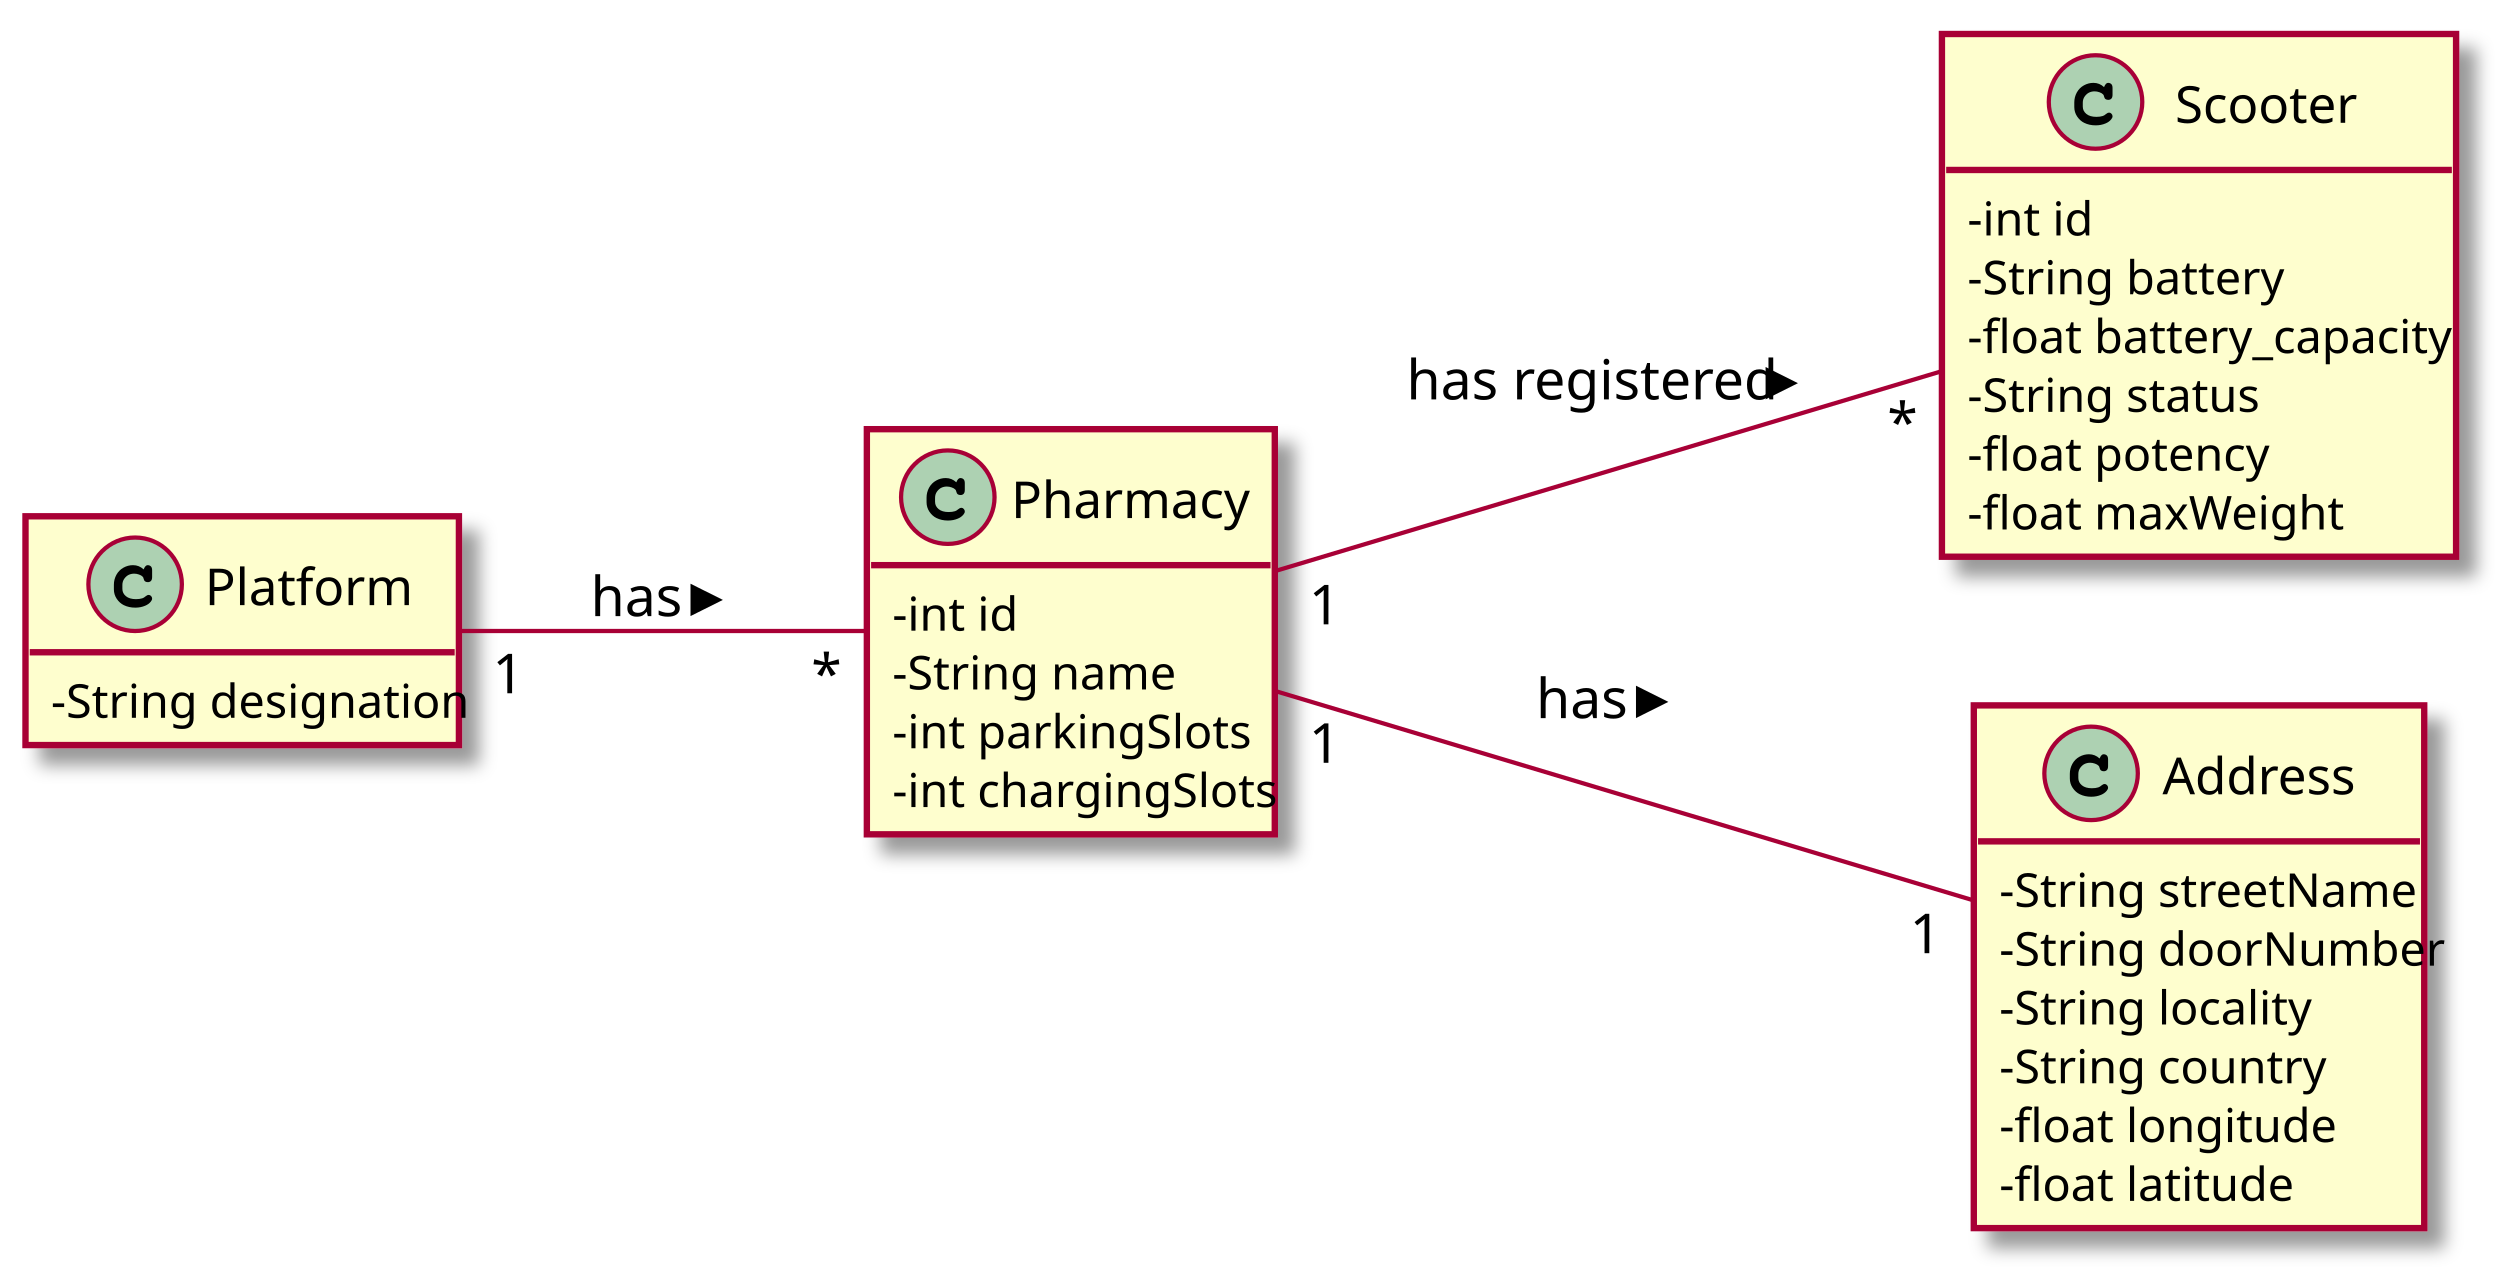
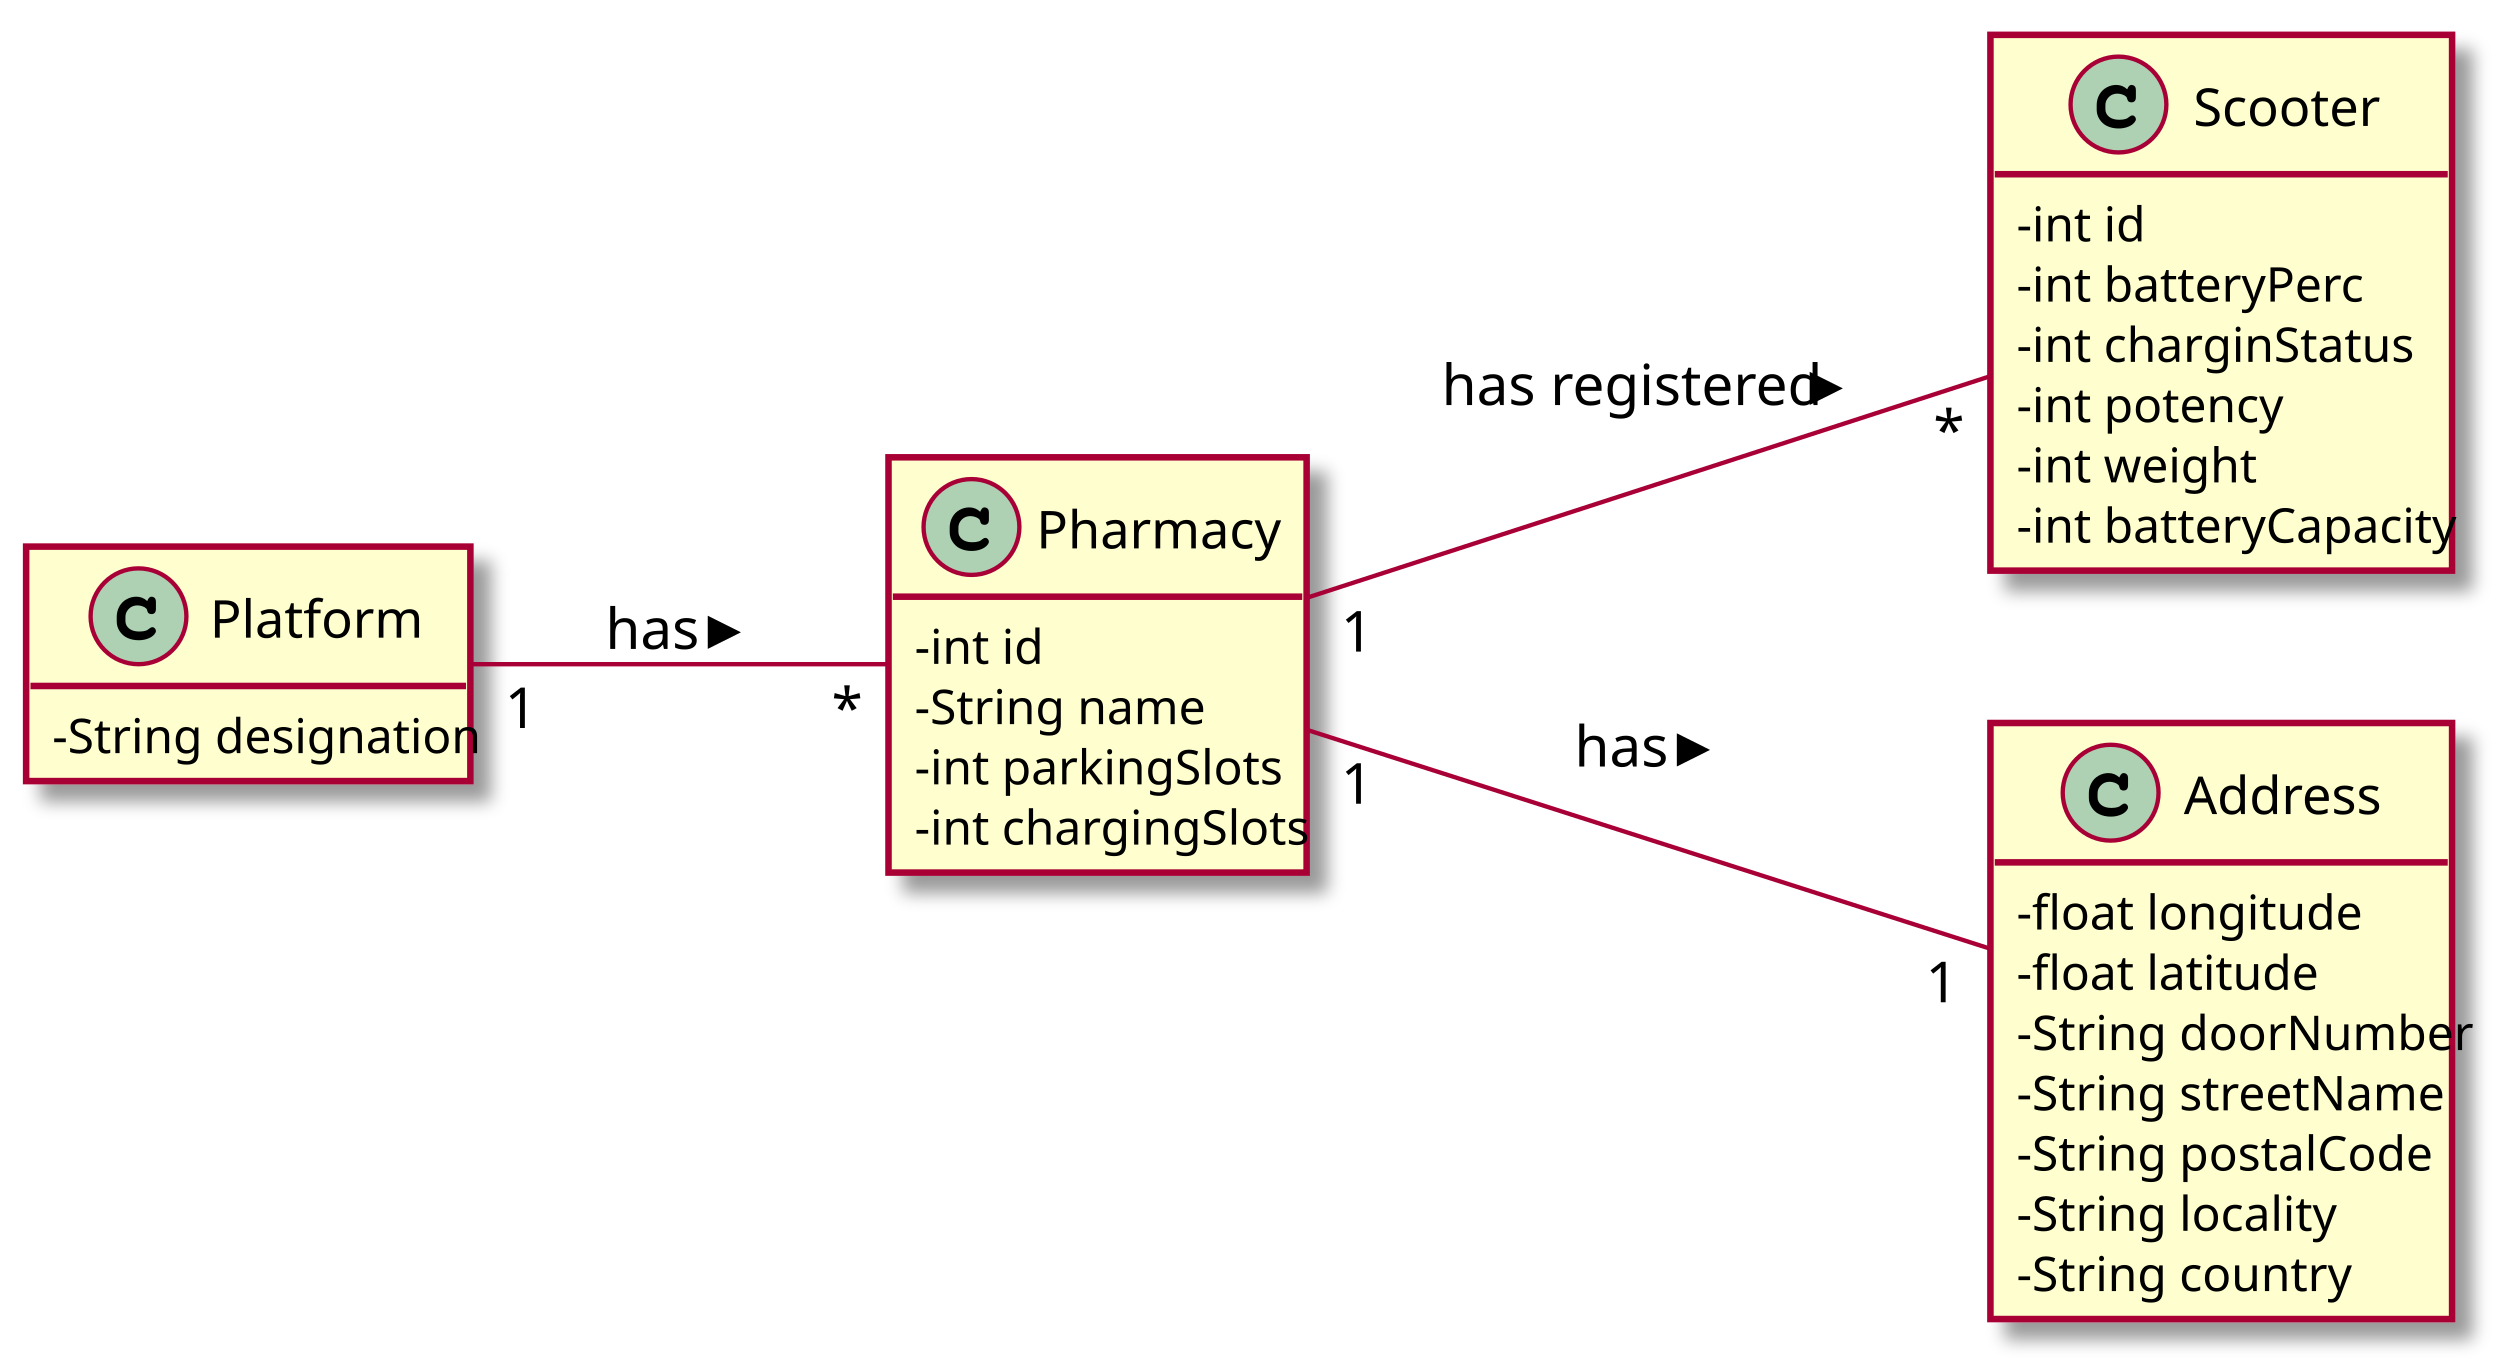
- <svg xmlns="http://www.w3.org/2000/svg" contentScriptType="application/ecmascript" contentStyleType="text/css" height="180px" preserveAspectRatio="none" style="width:353px;height:180px;" version="1.1" viewBox="0 0 353 180" width="353.4px" zoomAndPan="magnify">
+ <svg xmlns="http://www.w3.org/2000/svg" contentScriptType="application/ecmascript" contentStyleType="text/css" height="313px" preserveAspectRatio="none" style="width:574px;height:313px;" version="1.1" viewBox="0 0 574 313" width="574px" zoomAndPan="magnify">
  <defs>
-     <filter height="300%" id="f8jea6c52hg87" width="300%" x="-1" y="-1">
-       <feGaussianBlur result="blurOut" stdDeviation="1.2" />
+     <filter height="300%" id="f6oljwmbzo5jg" width="300%" x="-1" y="-1">
+       <feGaussianBlur result="blurOut" stdDeviation="2.0" />
      <feColorMatrix in="blurOut" result="blurOut2" type="matrix" values="0 0 0 0 0 0 0 0 0 0 0 0 0 0 0 0 0 0 .4 0" />
-       <feOffset dx="2.4" dy="2.4" in="blurOut2" result="blurOut3" />
+       <feOffset dx="4.0" dy="4.0" in="blurOut2" result="blurOut3" />
      <feBlend in="SourceGraphic" in2="blurOut3" mode="normal" />
    </filter>
  </defs>
  <g>
-     <rect fill="#FEFECE" filter="url(#f8jea6c52hg87)" height="32.302" id="Platform" style="stroke: #A80036; stroke-width: 0.9;" width="61.2" x="3.6" y="72.9" />
-     <ellipse cx="19.08" cy="82.5" fill="#ADD1B2" rx="6.6" ry="6.6" style="stroke: #A80036; stroke-width: 0.6;" />
-     <path d="M20.28,80.4 Q20.402,80.1 20.543,79.95 Q20.683,79.8 20.843,79.8 Q21.124,79.8 21.302,79.969 Q21.48,80.138 21.48,80.531 L21.48,81.469 Q21.48,81.862 21.311,82.031 Q21.142,82.2 20.88,82.2 Q20.646,82.2 20.496,82.097 Q20.346,81.994 20.28,81.722 Q20.252,81.534 20.149,81.431 Q19.961,81.234 19.624,81.122 Q19.286,81 18.949,81 Q18.527,81 18.171,81.169 Q17.824,81.338 17.552,81.713 Q17.28,82.088 17.28,82.603 L17.28,83.156 Q17.28,83.775 17.786,84.188 Q18.293,84.6 19.192,84.6 Q19.727,84.6 20.102,84.478 Q20.317,84.412 20.561,84.197 Q20.721,84.075 20.805,84.037 Q20.889,84 20.992,84 Q21.189,84 21.33,84.159 Q21.48,84.309 21.48,84.525 Q21.48,84.731 21.274,84.975 Q20.974,85.331 20.496,85.528 Q19.867,85.8 19.099,85.8 Q18.199,85.8 17.477,85.444 Q16.896,85.162 16.483,84.553 Q16.08,83.944 16.08,83.222 L16.08,82.566 Q16.08,81.816 16.436,81.159 Q16.802,80.503 17.43,80.156 Q18.067,79.8 18.78,79.8 Q19.211,79.8 19.586,79.95 Q19.961,80.1 20.28,80.4 Z " />
-     <text fill="#000000" font-family="sans-serif" font-size="7.2" lengthAdjust="spacingAndGlyphs" textLength="27.6" x="28.92" y="85.446">Platform</text>
-     <line style="stroke: #A80036; stroke-width: 0.9;" x1="4.2" x2="64.2" y1="92.1" y2="92.1" />
-     <text fill="#000000" font-family="sans-serif" font-size="6.6" lengthAdjust="spacingAndGlyphs" textLength="54" x="7.2" y="101.351">-String designation</text>
-     <rect fill="#FEFECE" filter="url(#f8jea6c52hg87)" height="57.206" id="Pharmacy" style="stroke: #A80036; stroke-width: 0.9;" width="57.6" x="122.4" y="60.6" />
-     <ellipse cx="133.83" cy="70.2" fill="#ADD1B2" rx="6.6" ry="6.6" style="stroke: #A80036; stroke-width: 0.6;" />
-     <path d="M135.03,68.1 Q135.152,67.8 135.292,67.65 Q135.433,67.5 135.593,67.5 Q135.874,67.5 136.052,67.669 Q136.23,67.838 136.23,68.231 L136.23,69.169 Q136.23,69.562 136.061,69.731 Q135.893,69.9 135.63,69.9 Q135.396,69.9 135.246,69.797 Q135.096,69.694 135.03,69.422 Q135.002,69.234 134.899,69.131 Q134.711,68.934 134.374,68.822 Q134.036,68.7 133.699,68.7 Q133.277,68.7 132.921,68.869 Q132.574,69.037 132.302,69.412 Q132.03,69.787 132.03,70.303 L132.03,70.856 Q132.03,71.475 132.536,71.888 Q133.042,72.3 133.942,72.3 Q134.477,72.3 134.852,72.178 Q135.067,72.112 135.311,71.897 Q135.471,71.775 135.555,71.737 Q135.639,71.7 135.743,71.7 Q135.939,71.7 136.08,71.859 Q136.23,72.009 136.23,72.225 Q136.23,72.431 136.024,72.675 Q135.724,73.031 135.246,73.228 Q134.618,73.5 133.849,73.5 Q132.949,73.5 132.227,73.144 Q131.646,72.862 131.233,72.253 Q130.83,71.644 130.83,70.922 L130.83,70.266 Q130.83,69.516 131.186,68.859 Q131.552,68.203 132.18,67.856 Q132.817,67.5 133.53,67.5 Q133.961,67.5 134.336,67.65 Q134.711,67.8 135.03,68.1 Z " />
-     <text fill="#000000" font-family="sans-serif" font-size="7.2" lengthAdjust="spacingAndGlyphs" textLength="33" x="142.77" y="73.146">Pharmacy</text>
-     <line style="stroke: #A80036; stroke-width: 0.9;" x1="123" x2="179.4" y1="79.8" y2="79.8" />
-     <text fill="#000000" font-family="sans-serif" font-size="6.6" lengthAdjust="spacingAndGlyphs" textLength="15.6" x="126" y="89.051">-int id</text>
-     <text fill="#000000" font-family="sans-serif" font-size="6.6" lengthAdjust="spacingAndGlyphs" textLength="36.6" x="126" y="97.353">-String name</text>
-     <text fill="#000000" font-family="sans-serif" font-size="6.6" lengthAdjust="spacingAndGlyphs" textLength="46.2" x="126" y="105.654">-int parkingSlots</text>
-     <text fill="#000000" font-family="sans-serif" font-size="6.6" lengthAdjust="spacingAndGlyphs" textLength="50.4" x="126" y="113.956">-int chargingSlots</text>
-     <rect fill="#FEFECE" filter="url(#f8jea6c52hg87)" height="73.809" id="Scooter" style="stroke: #A80036; stroke-width: 0.9;" width="72.6" x="274.2" y="4.8" />
-     <ellipse cx="295.89" cy="14.4" fill="#ADD1B2" rx="6.6" ry="6.6" style="stroke: #A80036; stroke-width: 0.6;" />
-     <path d="M297.09,12.3 Q297.212,12 297.353,11.85 Q297.493,11.7 297.652,11.7 Q297.934,11.7 298.112,11.869 Q298.29,12.037 298.29,12.431 L298.29,13.369 Q298.29,13.762 298.121,13.931 Q297.952,14.1 297.69,14.1 Q297.456,14.1 297.306,13.997 Q297.156,13.894 297.09,13.622 Q297.062,13.434 296.959,13.331 Q296.771,13.134 296.434,13.022 Q296.096,12.9 295.759,12.9 Q295.337,12.9 294.981,13.069 Q294.634,13.238 294.362,13.613 Q294.09,13.988 294.09,14.503 L294.09,15.056 Q294.09,15.675 294.596,16.087 Q295.103,16.5 296.002,16.5 Q296.537,16.5 296.912,16.378 Q297.127,16.312 297.371,16.097 Q297.531,15.975 297.615,15.938 Q297.699,15.9 297.803,15.9 Q297.999,15.9 298.14,16.059 Q298.29,16.209 298.29,16.425 Q298.29,16.631 298.084,16.875 Q297.784,17.231 297.306,17.428 Q296.678,17.7 295.909,17.7 Q295.009,17.7 294.287,17.344 Q293.706,17.062 293.293,16.453 Q292.89,15.844 292.89,15.122 L292.89,14.466 Q292.89,13.716 293.246,13.059 Q293.612,12.403 294.24,12.056 Q294.877,11.7 295.59,11.7 Q296.021,11.7 296.396,11.85 Q296.771,12 297.09,12.3 Z " />
-     <text fill="#000000" font-family="sans-serif" font-size="7.2" lengthAdjust="spacingAndGlyphs" textLength="25.2" x="307.11" y="17.346">Scooter</text>
-     <line style="stroke: #A80036; stroke-width: 0.9;" x1="274.8" x2="346.2" y1="24" y2="24" />
-     <text fill="#000000" font-family="sans-serif" font-size="6.6" lengthAdjust="spacingAndGlyphs" textLength="15.6" x="277.8" y="33.251">-int id</text>
-     <text fill="#000000" font-family="sans-serif" font-size="6.6" lengthAdjust="spacingAndGlyphs" textLength="41.4" x="277.8" y="41.553">-String battery</text>
-     <text fill="#000000" font-family="sans-serif" font-size="6.6" lengthAdjust="spacingAndGlyphs" textLength="65.4" x="277.8" y="49.855">-float battery_capacity</text>
-     <text fill="#000000" font-family="sans-serif" font-size="6.6" lengthAdjust="spacingAndGlyphs" textLength="39" x="277.8" y="58.156">-String status</text>
-     <text fill="#000000" font-family="sans-serif" font-size="6.6" lengthAdjust="spacingAndGlyphs" textLength="40.2" x="277.8" y="66.458">-float potency</text>
-     <text fill="#000000" font-family="sans-serif" font-size="6.6" lengthAdjust="spacingAndGlyphs" textLength="48.6" x="277.8" y="74.759">-float maxWeight</text>
-     <rect fill="#FEFECE" filter="url(#f8jea6c52hg87)" height="73.809" id="Address" style="stroke: #A80036; stroke-width: 0.9;" width="63.6" x="278.7" y="99.6" />
-     <ellipse cx="295.26" cy="109.2" fill="#ADD1B2" rx="6.6" ry="6.6" style="stroke: #A80036; stroke-width: 0.6;" />
-     <path d="M296.46,107.1 Q296.582,106.8 296.723,106.65 Q296.863,106.5 297.022,106.5 Q297.304,106.5 297.482,106.669 Q297.66,106.838 297.66,107.231 L297.66,108.169 Q297.66,108.562 297.491,108.731 Q297.322,108.9 297.06,108.9 Q296.826,108.9 296.676,108.797 Q296.526,108.694 296.46,108.422 Q296.432,108.234 296.329,108.131 Q296.141,107.934 295.804,107.822 Q295.466,107.7 295.129,107.7 Q294.707,107.7 294.351,107.869 Q294.004,108.037 293.732,108.412 Q293.46,108.787 293.46,109.303 L293.46,109.856 Q293.46,110.475 293.966,110.888 Q294.473,111.3 295.373,111.3 Q295.907,111.3 296.282,111.178 Q296.498,111.112 296.741,110.897 Q296.901,110.775 296.985,110.737 Q297.069,110.7 297.173,110.7 Q297.369,110.7 297.51,110.859 Q297.66,111.009 297.66,111.225 Q297.66,111.431 297.454,111.675 Q297.154,112.031 296.676,112.228 Q296.048,112.5 295.279,112.5 Q294.379,112.5 293.657,112.144 Q293.076,111.862 292.663,111.253 Q292.26,110.644 292.26,109.922 L292.26,109.266 Q292.26,108.516 292.616,107.859 Q292.982,107.203 293.61,106.856 Q294.248,106.5 294.96,106.5 Q295.391,106.5 295.766,106.65 Q296.141,106.8 296.46,107.1 Z " />
-     <text fill="#000000" font-family="sans-serif" font-size="7.2" lengthAdjust="spacingAndGlyphs" textLength="27.6" x="305.34" y="112.146">Address</text>
-     <line style="stroke: #A80036; stroke-width: 0.9;" x1="279.3" x2="341.7" y1="118.8" y2="118.8" />
-     <text fill="#000000" font-family="sans-serif" font-size="6.6" lengthAdjust="spacingAndGlyphs" textLength="54" x="282.3" y="128.051">-String streetName</text>
-     <text fill="#000000" font-family="sans-serif" font-size="6.6" lengthAdjust="spacingAndGlyphs" textLength="56.4" x="282.3" y="136.353">-String doorNumber</text>
-     <text fill="#000000" font-family="sans-serif" font-size="6.6" lengthAdjust="spacingAndGlyphs" textLength="40.8" x="282.3" y="144.655">-String locality</text>
-     <text fill="#000000" font-family="sans-serif" font-size="6.6" lengthAdjust="spacingAndGlyphs" textLength="43.2" x="282.3" y="152.956">-String country</text>
-     <text fill="#000000" font-family="sans-serif" font-size="6.6" lengthAdjust="spacingAndGlyphs" textLength="42.6" x="282.3" y="161.258">-float longitude</text>
-     <text fill="#000000" font-family="sans-serif" font-size="6.6" lengthAdjust="spacingAndGlyphs" textLength="37.2" x="282.3" y="169.559">-float latitude</text>
-     <path d="M64.923,89.1 C82.615,89.1 104.84,89.1 122.221,89.1 " fill="none" id="Platform-Pharmacy" style="stroke: #A80036; stroke-width: 0.6;" />
-     <text fill="#000000" font-family="sans-serif" font-size="7.8" lengthAdjust="spacingAndGlyphs" textLength="12.6" x="83.4" y="86.997">has</text>
-     <polygon fill="#000000" points="97.8,82.906,101.4,84.706,97.8,86.505,97.8,82.906" style="stroke: #000000; stroke-width: 0.6;" />
-     <text fill="#000000" font-family="sans-serif" font-size="7.8" lengthAdjust="spacingAndGlyphs" textLength="4.2" x="69.539" y="97.894">1</text>
-     <text fill="#000000" font-family="sans-serif" font-size="7.8" lengthAdjust="spacingAndGlyphs" textLength="3" x="114.554" y="97.932">*</text>
-     <path d="M180.065,80.626 C206.356,72.744 245.642,60.965 274.111,52.43 " fill="none" id="Pharmacy-Scooter" style="stroke: #A80036; stroke-width: 0.6;" />
-     <text fill="#000000" font-family="sans-serif" font-size="7.8" lengthAdjust="spacingAndGlyphs" textLength="49.2" x="198.6" y="56.397">has registered</text>
-     <polygon fill="#000000" points="249.6,52.306,253.2,54.105,249.6,55.906,249.6,52.306" style="stroke: #000000; stroke-width: 0.6;" />
-     <text fill="#000000" font-family="sans-serif" font-size="7.8" lengthAdjust="spacingAndGlyphs" textLength="4.2" x="184.807" y="88.16">1</text>
-     <text fill="#000000" font-family="sans-serif" font-size="7.8" lengthAdjust="spacingAndGlyphs" textLength="3" x="266.493" y="62.432">*</text>
-     <path d="M180.065,97.574 C207.776,105.883 249.927,118.52 278.629,127.125 " fill="none" id="Pharmacy-Address" style="stroke: #A80036; stroke-width: 0.6;" />
-     <text fill="#000000" font-family="sans-serif" font-size="7.8" lengthAdjust="spacingAndGlyphs" textLength="12.6" x="216.9" y="101.397">has</text>
-     <polygon fill="#000000" points="231.3,97.305,234.9,99.106,231.3,100.906,231.3,97.305" style="stroke: #000000; stroke-width: 0.6;" />
-     <text fill="#000000" font-family="sans-serif" font-size="7.8" lengthAdjust="spacingAndGlyphs" textLength="4.2" x="184.807" y="107.704">1</text>
-     <text fill="#000000" font-family="sans-serif" font-size="7.8" lengthAdjust="spacingAndGlyphs" textLength="4.2" x="269.652" y="134.593">1</text>
+     <rect fill="#FEFECE" filter="url(#f6oljwmbzo5jg)" height="53.836" id="Platform" style="stroke: #A80036; stroke-width: 1.5;" width="102" x="6" y="125.5" />
+     <ellipse cx="31.8" cy="141.5" fill="#ADD1B2" rx="11" ry="11" style="stroke: #A80036; stroke-width: 1.0;" />
+     <path d="M33.8,138 Q34.003,137.5 34.237,137.25 Q34.472,137 34.737,137 Q35.206,137 35.503,137.281 Q35.8,137.562 35.8,138.219 L35.8,139.781 Q35.8,140.438 35.519,140.719 Q35.237,141 34.8,141 Q34.409,141 34.159,140.828 Q33.909,140.656 33.8,140.203 Q33.753,139.891 33.581,139.719 Q33.269,139.391 32.706,139.203 Q32.144,139 31.581,139 Q30.878,139 30.284,139.281 Q29.706,139.562 29.253,140.188 Q28.8,140.812 28.8,141.672 L28.8,142.594 Q28.8,143.625 29.644,144.312 Q30.488,145 31.988,145 Q32.878,145 33.503,144.797 Q33.862,144.688 34.269,144.328 Q34.534,144.125 34.675,144.062 Q34.816,144 34.987,144 Q35.316,144 35.55,144.266 Q35.8,144.516 35.8,144.875 Q35.8,145.219 35.456,145.625 Q34.956,146.219 34.159,146.547 Q33.112,147 31.831,147 Q30.331,147 29.128,146.406 Q28.159,145.938 27.472,144.922 Q26.8,143.906 26.8,142.703 L26.8,141.609 Q26.8,140.359 27.394,139.266 Q28.003,138.172 29.05,137.594 Q30.113,137 31.3,137 Q32.019,137 32.644,137.25 Q33.269,137.5 33.8,138 Z " />
+     <text fill="#000000" font-family="sans-serif" font-size="12" lengthAdjust="spacingAndGlyphs" textLength="46" x="48.2" y="146.41">Platform</text>
+     <line style="stroke: #A80036; stroke-width: 1.5;" x1="7" x2="107" y1="157.5" y2="157.5" />
+     <text fill="#000000" font-family="sans-serif" font-size="11" lengthAdjust="spacingAndGlyphs" textLength="90" x="12" y="172.919">-String designation</text>
+     <rect fill="#FEFECE" filter="url(#f6oljwmbzo5jg)" height="95.344" id="Pharmacy" style="stroke: #A80036; stroke-width: 1.5;" width="96" x="204" y="105" />
+     <ellipse cx="223.05" cy="121" fill="#ADD1B2" rx="11" ry="11" style="stroke: #A80036; stroke-width: 1.0;" />
+     <path d="M225.05,117.5 Q225.253,117 225.488,116.75 Q225.722,116.5 225.988,116.5 Q226.456,116.5 226.753,116.781 Q227.05,117.062 227.05,117.719 L227.05,119.281 Q227.05,119.938 226.769,120.219 Q226.488,120.5 226.05,120.5 Q225.659,120.5 225.409,120.328 Q225.159,120.156 225.05,119.703 Q225.003,119.391 224.831,119.219 Q224.519,118.891 223.956,118.703 Q223.394,118.5 222.831,118.5 Q222.128,118.5 221.534,118.781 Q220.956,119.062 220.503,119.688 Q220.05,120.312 220.05,121.172 L220.05,122.094 Q220.05,123.125 220.894,123.812 Q221.738,124.5 223.238,124.5 Q224.128,124.5 224.753,124.297 Q225.113,124.188 225.519,123.828 Q225.784,123.625 225.925,123.562 Q226.066,123.5 226.238,123.5 Q226.566,123.5 226.8,123.766 Q227.05,124.016 227.05,124.375 Q227.05,124.719 226.706,125.125 Q226.206,125.719 225.409,126.047 Q224.363,126.5 223.081,126.5 Q221.581,126.5 220.378,125.906 Q219.409,125.438 218.722,124.422 Q218.05,123.406 218.05,122.203 L218.05,121.109 Q218.05,119.859 218.644,118.766 Q219.253,117.672 220.3,117.094 Q221.363,116.5 222.55,116.5 Q223.269,116.5 223.894,116.75 Q224.519,117 225.05,117.5 Z " />
+     <text fill="#000000" font-family="sans-serif" font-size="12" lengthAdjust="spacingAndGlyphs" textLength="55" x="237.95" y="125.91">Pharmacy</text>
+     <line style="stroke: #A80036; stroke-width: 1.5;" x1="205" x2="299" y1="137" y2="137" />
+     <text fill="#000000" font-family="sans-serif" font-size="11" lengthAdjust="spacingAndGlyphs" textLength="26" x="210" y="152.419">-int id</text>
+     <text fill="#000000" font-family="sans-serif" font-size="11" lengthAdjust="spacingAndGlyphs" textLength="61" x="210" y="166.255">-String name</text>
+     <text fill="#000000" font-family="sans-serif" font-size="11" lengthAdjust="spacingAndGlyphs" textLength="77" x="210" y="180.091">-int parkingSlots</text>
+     <text fill="#000000" font-family="sans-serif" font-size="11" lengthAdjust="spacingAndGlyphs" textLength="84" x="210" y="193.927">-int chargingSlots</text>
+     <rect fill="#FEFECE" filter="url(#f6oljwmbzo5jg)" height="123.016" id="Scooter" style="stroke: #A80036; stroke-width: 1.5;" width="106" x="457" y="8" />
+     <ellipse cx="486.4" cy="24" fill="#ADD1B2" rx="11" ry="11" style="stroke: #A80036; stroke-width: 1.0;" />
+     <path d="M488.4,20.5 Q488.603,20 488.837,19.75 Q489.072,19.5 489.337,19.5 Q489.806,19.5 490.103,19.781 Q490.4,20.062 490.4,20.719 L490.4,22.281 Q490.4,22.938 490.119,23.219 Q489.837,23.5 489.4,23.5 Q489.009,23.5 488.759,23.328 Q488.509,23.156 488.4,22.703 Q488.353,22.391 488.181,22.219 Q487.869,21.891 487.306,21.703 Q486.744,21.5 486.181,21.5 Q485.478,21.5 484.884,21.781 Q484.306,22.062 483.853,22.688 Q483.4,23.312 483.4,24.172 L483.4,25.094 Q483.4,26.125 484.244,26.812 Q485.087,27.5 486.587,27.5 Q487.478,27.5 488.103,27.297 Q488.462,27.188 488.869,26.828 Q489.134,26.625 489.275,26.562 Q489.416,26.5 489.587,26.5 Q489.916,26.5 490.15,26.766 Q490.4,27.016 490.4,27.375 Q490.4,27.719 490.056,28.125 Q489.556,28.719 488.759,29.047 Q487.712,29.5 486.431,29.5 Q484.931,29.5 483.728,28.906 Q482.759,28.438 482.072,27.422 Q481.4,26.406 481.4,25.203 L481.4,24.109 Q481.4,22.859 481.994,21.766 Q482.603,20.672 483.65,20.094 Q484.712,19.5 485.9,19.5 Q486.619,19.5 487.244,19.75 Q487.869,20 488.4,20.5 Z " />
+     <text fill="#000000" font-family="sans-serif" font-size="12" lengthAdjust="spacingAndGlyphs" textLength="42" x="503.6" y="28.91">Scooter</text>
+     <line style="stroke: #A80036; stroke-width: 1.5;" x1="458" x2="562" y1="40" y2="40" />
+     <text fill="#000000" font-family="sans-serif" font-size="11" lengthAdjust="spacingAndGlyphs" textLength="26" x="463" y="55.419">-int id</text>
+     <text fill="#000000" font-family="sans-serif" font-size="11" lengthAdjust="spacingAndGlyphs" textLength="74" x="463" y="69.255">-int batteryPerc</text>
+     <text fill="#000000" font-family="sans-serif" font-size="11" lengthAdjust="spacingAndGlyphs" textLength="85" x="463" y="83.091">-int charginStatus</text>
+     <text fill="#000000" font-family="sans-serif" font-size="11" lengthAdjust="spacingAndGlyphs" textLength="57" x="463" y="96.927">-int potency</text>
+     <text fill="#000000" font-family="sans-serif" font-size="11" lengthAdjust="spacingAndGlyphs" textLength="51" x="463" y="110.763">-int weight</text>
+     <text fill="#000000" font-family="sans-serif" font-size="11" lengthAdjust="spacingAndGlyphs" textLength="94" x="463" y="124.599">-int batteryCapacity</text>
+     <rect fill="#FEFECE" filter="url(#f6oljwmbzo5jg)" height="136.852" id="Address" style="stroke: #A80036; stroke-width: 1.5;" width="106" x="457" y="166" />
+     <ellipse cx="484.6" cy="182" fill="#ADD1B2" rx="11" ry="11" style="stroke: #A80036; stroke-width: 1.0;" />
+     <path d="M486.6,178.5 Q486.803,178 487.038,177.75 Q487.272,177.5 487.538,177.5 Q488.006,177.5 488.303,177.781 Q488.6,178.062 488.6,178.719 L488.6,180.281 Q488.6,180.938 488.319,181.219 Q488.038,181.5 487.6,181.5 Q487.209,181.5 486.959,181.328 Q486.709,181.156 486.6,180.703 Q486.553,180.391 486.381,180.219 Q486.069,179.891 485.506,179.703 Q484.944,179.5 484.381,179.5 Q483.678,179.5 483.084,179.781 Q482.506,180.062 482.053,180.688 Q481.6,181.312 481.6,182.172 L481.6,183.094 Q481.6,184.125 482.444,184.812 Q483.288,185.5 484.788,185.5 Q485.678,185.5 486.303,185.297 Q486.663,185.188 487.069,184.828 Q487.334,184.625 487.475,184.562 Q487.616,184.5 487.788,184.5 Q488.116,184.5 488.35,184.766 Q488.6,185.016 488.6,185.375 Q488.6,185.719 488.256,186.125 Q487.756,186.719 486.959,187.047 Q485.913,187.5 484.631,187.5 Q483.131,187.5 481.928,186.906 Q480.959,186.438 480.272,185.422 Q479.6,184.406 479.6,183.203 L479.6,182.109 Q479.6,180.859 480.194,179.766 Q480.803,178.672 481.85,178.094 Q482.913,177.5 484.1,177.5 Q484.819,177.5 485.444,177.75 Q486.069,178 486.6,178.5 Z " />
+     <text fill="#000000" font-family="sans-serif" font-size="12" lengthAdjust="spacingAndGlyphs" textLength="46" x="501.4" y="186.91">Address</text>
+     <line style="stroke: #A80036; stroke-width: 1.5;" x1="458" x2="562" y1="198" y2="198" />
+     <text fill="#000000" font-family="sans-serif" font-size="11" lengthAdjust="spacingAndGlyphs" textLength="71" x="463" y="213.419">-float longitude</text>
+     <text fill="#000000" font-family="sans-serif" font-size="11" lengthAdjust="spacingAndGlyphs" textLength="62" x="463" y="227.255">-float latitude</text>
+     <text fill="#000000" font-family="sans-serif" font-size="11" lengthAdjust="spacingAndGlyphs" textLength="94" x="463" y="241.091">-String doorNumber</text>
+     <text fill="#000000" font-family="sans-serif" font-size="11" lengthAdjust="spacingAndGlyphs" textLength="90" x="463" y="254.927">-String streetName</text>
+     <text fill="#000000" font-family="sans-serif" font-size="11" lengthAdjust="spacingAndGlyphs" textLength="89" x="463" y="268.763">-String postalCode</text>
+     <text fill="#000000" font-family="sans-serif" font-size="11" lengthAdjust="spacingAndGlyphs" textLength="68" x="463" y="282.599">-String locality</text>
+     <text fill="#000000" font-family="sans-serif" font-size="11" lengthAdjust="spacingAndGlyphs" textLength="72" x="463" y="296.435">-String country</text>
+     <path d="M108.205,152.5 C137.691,152.5 174.734,152.5 203.702,152.5 " fill="none" id="Platform-Pharmacy" style="stroke: #A80036; stroke-width: 1.0;" />
+     <text fill="#000000" font-family="sans-serif" font-size="13" lengthAdjust="spacingAndGlyphs" textLength="21" x="139" y="148.995">has</text>
+     <polygon fill="#000000" points="163,142.176,169,145.176,163,148.176,163,142.176" style="stroke: #000000; stroke-width: 1.0;" />
+     <text fill="#000000" font-family="sans-serif" font-size="13" lengthAdjust="spacingAndGlyphs" textLength="7" x="115.898" y="167.156">1</text>
+     <text fill="#000000" font-family="sans-serif" font-size="13" lengthAdjust="spacingAndGlyphs" textLength="5" x="190.924" y="167.221">*</text>
+     <path d="M300.253,137.18 C344.606,122.8 410.821,101.332 456.735,86.445 " fill="none" id="Pharmacy-Scooter" style="stroke: #A80036; stroke-width: 1.0;" />
+     <text fill="#000000" font-family="sans-serif" font-size="13" lengthAdjust="spacingAndGlyphs" textLength="82" x="331" y="92.995">has registered</text>
+     <polygon fill="#000000" points="416,86.176,422,89.176,416,92.176,416,86.176" style="stroke: #000000; stroke-width: 1.0;" />
+     <text fill="#000000" font-family="sans-serif" font-size="13" lengthAdjust="spacingAndGlyphs" textLength="7" x="307.854" y="149.601">1</text>
+     <text fill="#000000" font-family="sans-serif" font-size="13" lengthAdjust="spacingAndGlyphs" textLength="5" x="443.893" y="103.472">*</text>
+     <path d="M300.253,167.636 C344.606,181.842 410.821,203.052 456.735,217.759 " fill="none" id="Pharmacy-Address" style="stroke: #A80036; stroke-width: 1.0;" />
+     <text fill="#000000" font-family="sans-serif" font-size="13" lengthAdjust="spacingAndGlyphs" textLength="21" x="361.5" y="175.995">has</text>
+     <polygon fill="#000000" points="385.5,169.176,391.5,172.176,385.5,175.176,385.5,169.176" style="stroke: #000000; stroke-width: 1.0;" />
+     <text fill="#000000" font-family="sans-serif" font-size="13" lengthAdjust="spacingAndGlyphs" textLength="7" x="307.854" y="184.53">1</text>
+     <text fill="#000000" font-family="sans-serif" font-size="13" lengthAdjust="spacingAndGlyphs" textLength="7" x="442.107" y="230.113">1</text>
  </g>
</svg>
